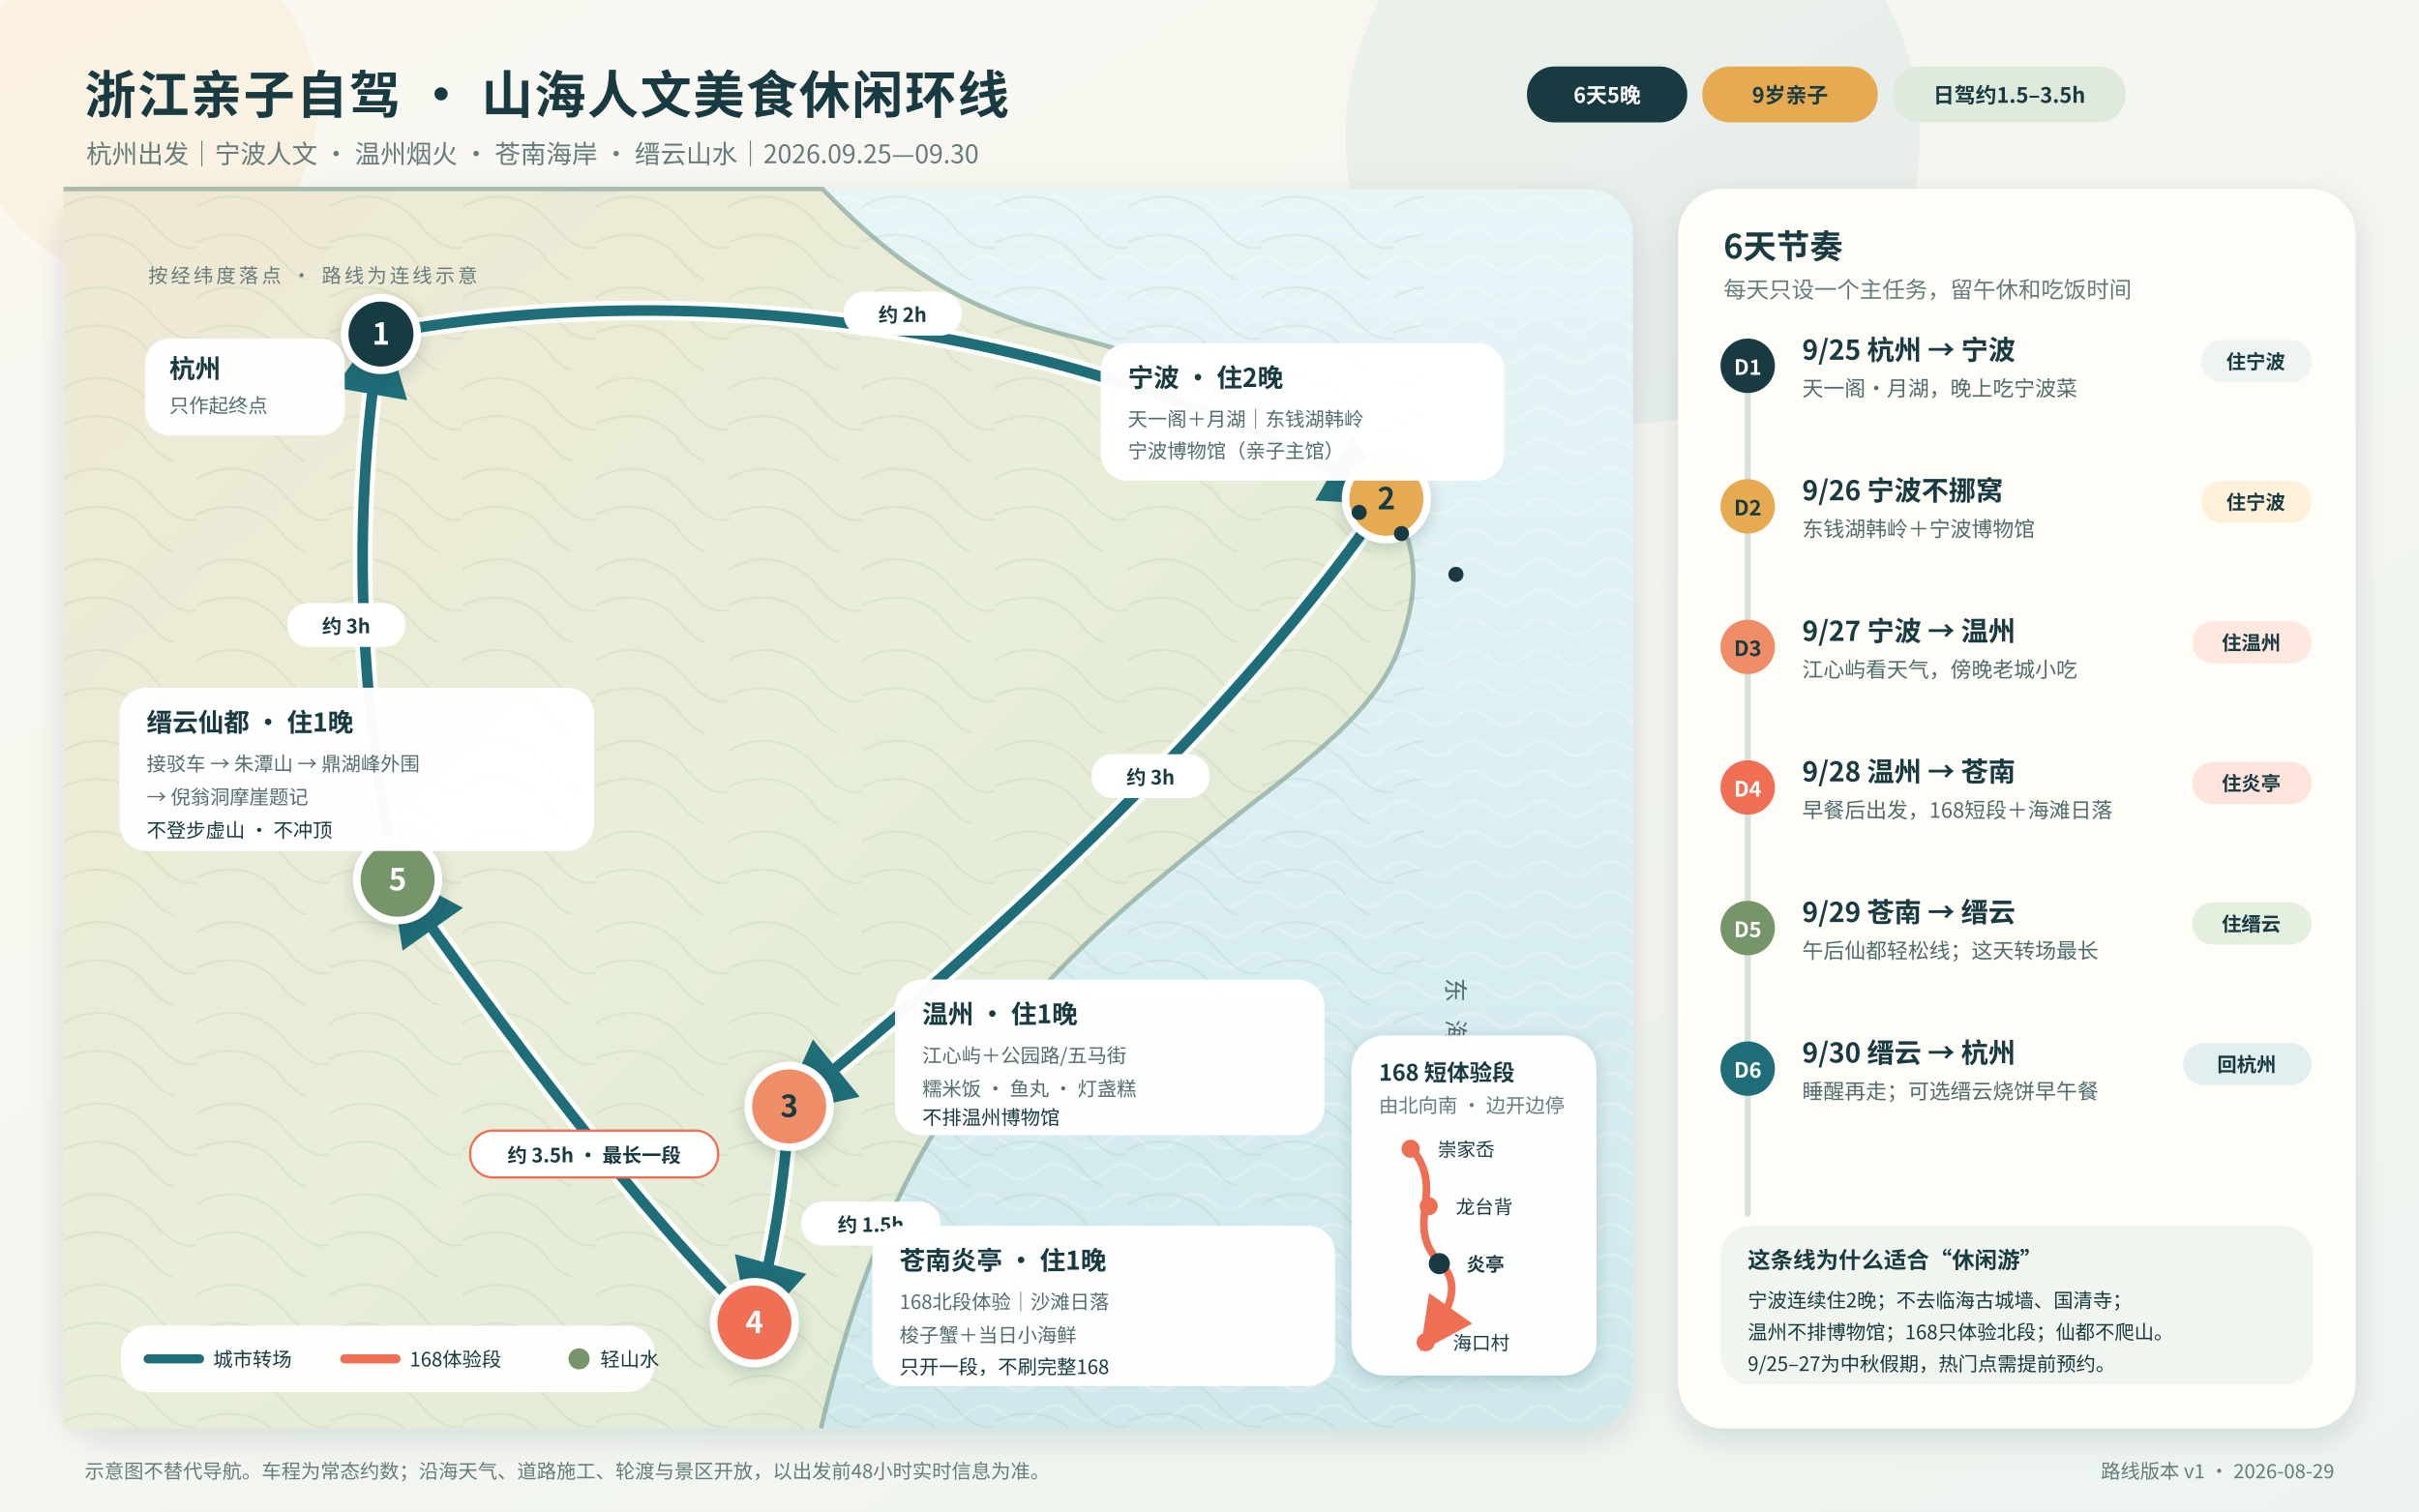
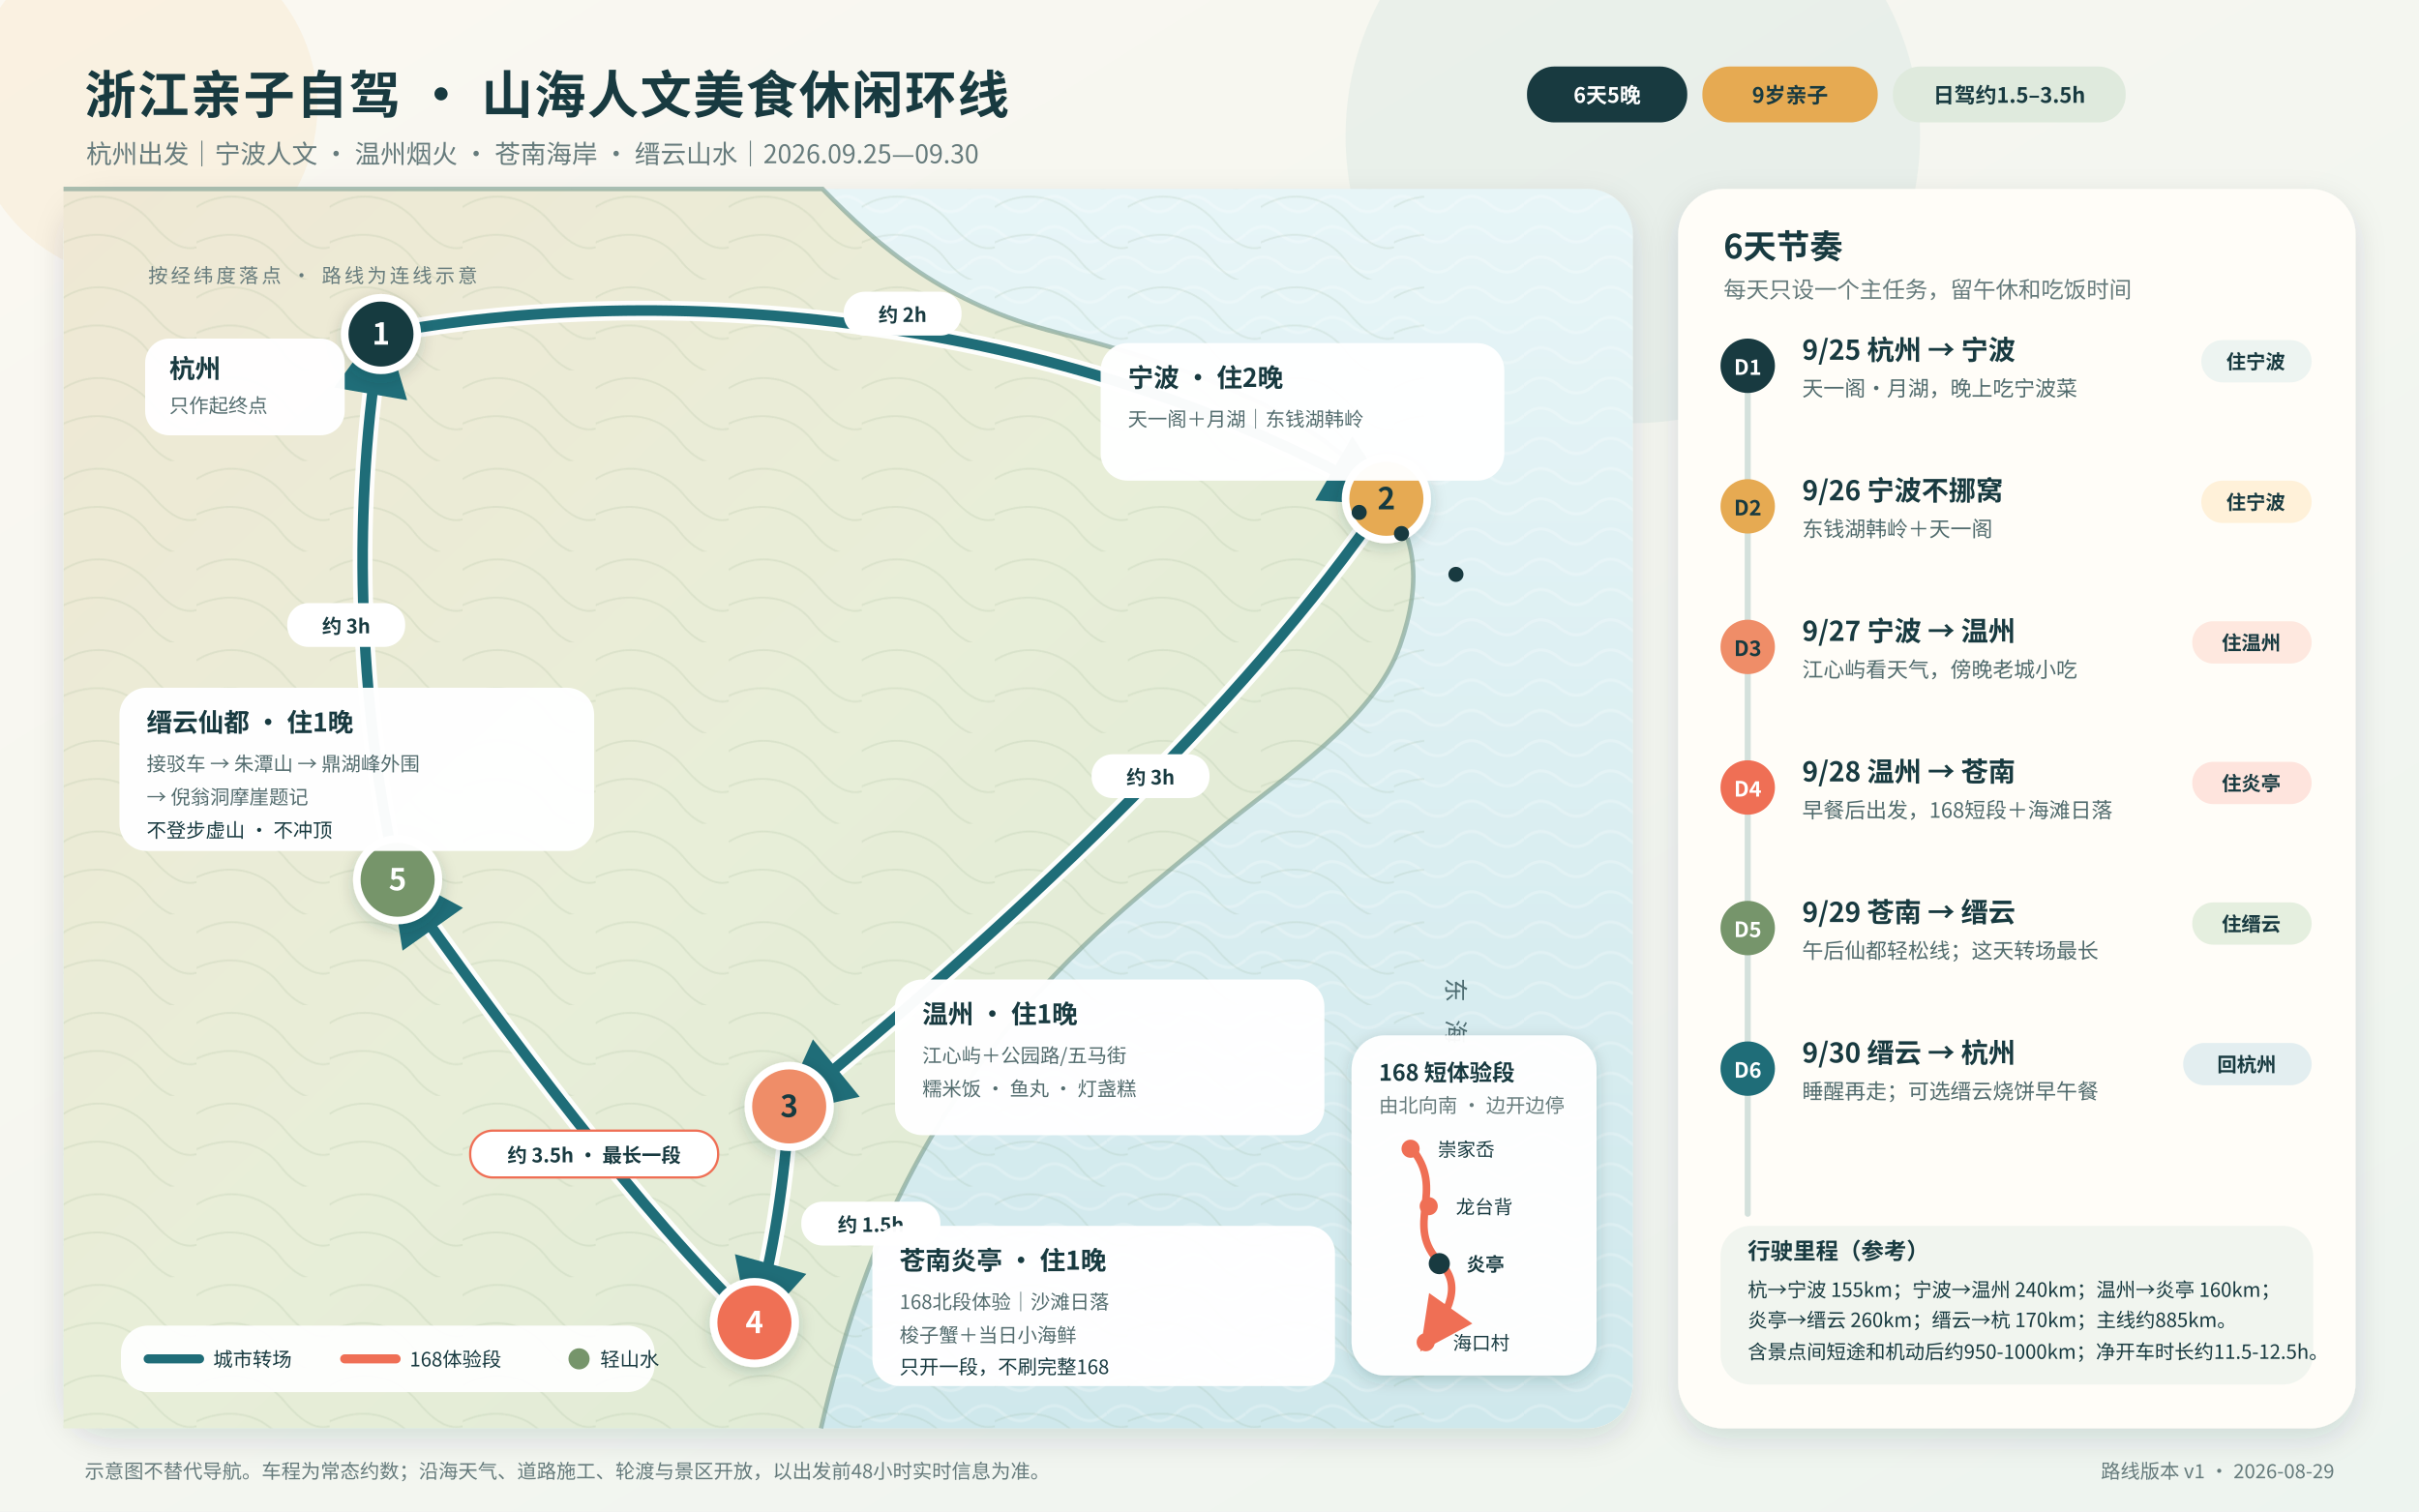
<svg xmlns="http://www.w3.org/2000/svg" width="1600" height="1000" viewBox="0 0 1600 1000" role="img" aria-labelledby="title desc">
  <defs>
    <linearGradient id="bg" x1="0" y1="0" x2="1" y2="1">
      <stop offset="0" stop-color="#fbf8f1" />
      <stop offset="1" stop-color="#edf4ef" />
    </linearGradient>
    <linearGradient id="sea" x1="0" y1="0" x2="0" y2="1">
      <stop offset="0" stop-color="#e7f5f7" />
      <stop offset="1" stop-color="#cfe8ec" />
    </linearGradient>
    <linearGradient id="land" x1="0" y1="0" x2="1" y2="1">
      <stop offset="0" stop-color="#efe8d4" />
      <stop offset="0.5" stop-color="#e8eed8" />
      <stop offset="1" stop-color="#dce9d4" />
    </linearGradient>
    <filter id="shadow" x="-30%" y="-30%" width="160%" height="160%">
      <feDropShadow dx="0" dy="7" stdDeviation="10" flood-color="#17383e" flood-opacity="0.13" />
    </filter>
    <filter id="soft" x="-30%" y="-30%" width="160%" height="160%">
      <feDropShadow dx="0" dy="3" stdDeviation="5" flood-color="#17383e" flood-opacity="0.2" />
    </filter>
    <pattern id="waves" width="46" height="20" patternUnits="userSpaceOnUse">
      <path d="M0 10 Q11 0 23 10 T46 10" fill="none" stroke="#ffffff" stroke-width="2" opacity="0.45" />
    </pattern>
    <pattern id="contours" width="88" height="60" patternUnits="userSpaceOnUse">
      <path d="M-8 18 C15 -3 43 4 58 22 S88 48 105 25 M-16 45 C14 22 42 29 55 46 S85 69 107 50" fill="none" stroke="#7c9a75" stroke-width="1.3" opacity="0.14" />
    </pattern>
    <marker id="arrow" viewBox="0 0 10 10" refX="8.2" refY="5" markerWidth="7" markerHeight="7" orient="auto-start-reverse">
      <path d="M0 0 L10 5 L0 10 Z" fill="#1f6d78" />
    </marker>
    <marker id="arrowCoral" viewBox="0 0 10 10" refX="8.2" refY="5" markerWidth="7" markerHeight="7" orient="auto-start-reverse">
      <path d="M0 0 L10 5 L0 10 Z" fill="#ef6f55" />
    </marker>
    <style>
      text{font-family:"PingFang SC","Microsoft YaHei","Noto Sans CJK SC",sans-serif;fill:#183a40}
      .muted{fill:#667b7c}
      .small{font-size:15px}
      .tiny{font-size:13px}
      .chip{font-size:14px;font-weight:650}
      .route{fill:none;stroke:#1f6d78;stroke-width:7;stroke-linecap:round;stroke-linejoin:round;marker-end:url(#arrow)}
      .routeGlow{fill:none;stroke:#ffffff;stroke-width:13;stroke-linecap:round;stroke-linejoin:round;opacity:.92}
      .dayTitle{font-size:18px;font-weight:750}
      .dayText{font-size:14px;fill:#516b6d}
      .place{font-size:17px;font-weight:760}
      .poi{font-size:13px;fill:#536c6e}
      .onDark{fill:#fff!important}
    </style>
  </defs>
  <rect width="1600" height="1000" fill="url(#bg)" />
  <circle cx="95" cy="70" r="115" fill="#f3c98b" opacity="0.16" />
  <circle cx="1080" cy="90" r="190" fill="#83b9b3" opacity="0.11" />
  <g transform="translate(56 42)">
    <text x="0" y="33" font-size="34" font-weight="820" letter-spacing="1">浙江亲子自驾 · 山海人文美食休闲环线</text>
    <text x="1" y="66" font-size="17" class="muted">杭州出发｜宁波人文 · 温州烟火 · 苍南海岸 · 缙云山水｜2026.09.25—09.30</text>
    <g transform="translate(954 2)">
      <rect x="0" y="0" width="106" height="37" rx="18" fill="#183a40" />
      <text x="53" y="24" text-anchor="middle" class="chip onDark">6天5晚</text>
      <rect x="116" y="0" width="116" height="37" rx="18" fill="#e6aa52" />
      <text x="174" y="24" text-anchor="middle" fill="#183a40" class="chip">9岁亲子</text>
      <rect x="242" y="0" width="154" height="37" rx="18" fill="#dfeadd" />
      <text x="319" y="24" text-anchor="middle" fill="#345950" class="chip">日驾约1.5–3.5h</text>
    </g>
  </g>
  <g transform="translate(42 125)">
    <rect width="1038" height="820" rx="30" fill="url(#sea)" filter="url(#shadow)" />
    <rect width="1038" height="820" rx="30" fill="url(#waves)" opacity="0.5" />
    <path d="M0 0 H502 C540 39 583 76 657 95 C739 116 810 141 861 189 C897 223 899 259 884 302 C867 351 807 389 763 425 C704 473 659 509 610 574 C563 636 528 704 501 820 H0 Z" fill="url(#land)" />
    <path d="M0 0 H502 C540 39 583 76 657 95 C739 116 810 141 861 189 C897 223 899 259 884 302 C867 351 807 389 763 425 C704 473 659 509 610 574 C563 636 528 704 501 820" fill="none" stroke="#7a9e91" stroke-width="3" opacity="0.62" />
    <path d="M0 0 H900 V820 H0 Z" fill="url(#contours)" opacity="0.9" />
    <text x="56" y="62" font-size="13" class="muted" letter-spacing="2">按经纬度落点 · 路线为连线示意</text>
    <text x="915" y="522" font-size="16" fill="#6c9aa1" opacity="0.72" transform="rotate(90 915 522)" letter-spacing="4">东 海</text>
    <path class="routeGlow" d="M210 96 C395 61 659 80 875 205" />
    <path class="routeGlow" d="M875 205 C780 344 620 493 480 607" />
    <path class="routeGlow" d="M480 607 C477 655 470 703 457 750" />
    <path class="routeGlow" d="M457 750 C382 678 294 560 221 457" />
    <path class="routeGlow" d="M221 457 C194 338 191 206 210 96" />
    <path class="route" d="M210 96 C395 61 659 80 875 205" />
    <path class="route" d="M875 205 C780 344 620 493 480 607" />
    <path class="route" d="M480 607 C477 655 470 703 457 750" />
    <path class="route" d="M457 750 C382 678 294 560 221 457" />
    <path class="route" d="M221 457 C194 338 191 206 210 96" />
    <g transform="translate(516 68)">
      <rect width="78" height="29" rx="14" fill="#fff" />
      <text x="39" y="20" text-anchor="middle" class="tiny" font-weight="700">约 2h</text>
    </g>
    <g transform="translate(680 374)">
      <rect width="78" height="29" rx="14" fill="#fff" />
      <text x="39" y="20" text-anchor="middle" class="tiny" font-weight="700">约 3h</text>
    </g>
    <g transform="translate(488 670)">
      <rect width="92" height="29" rx="14" fill="#fff" />
      <text x="46" y="20" text-anchor="middle" class="tiny" font-weight="700">约 1.5h</text>
    </g>
    <g transform="translate(269 623)">
      <rect width="164" height="31" rx="15" fill="#fff" stroke="#ef6f55" stroke-width="1.5" />
      <text x="82" y="21" text-anchor="middle" class="tiny" font-weight="700" fill="#d65a42">约 3.5h · 最长一段</text>
    </g>
    <g transform="translate(148 274)">
      <rect width="78" height="29" rx="14" fill="#fff" />
      <text x="39" y="20" text-anchor="middle" class="tiny" font-weight="700">约 3h</text>
    </g>
    <g transform="translate(210 96)" filter="url(#soft)">
      <circle r="24" fill="#183a40" stroke="#fff" stroke-width="5" />
      <text y="7" text-anchor="middle" font-size="20" font-weight="800" class="onDark">1</text>
    </g>
    <g transform="translate(54 99)">
      <rect width="132" height="64" rx="16" fill="#fff" opacity="0.97" />
      <text x="16" y="26" class="place">杭州</text>
      <text x="16" y="49" class="poi">只作起终点</text>
    </g>
    <g transform="translate(875 205)" filter="url(#soft)">
      <circle r="27" fill="#e6aa52" stroke="#fff" stroke-width="5" />
      <text y="7" text-anchor="middle" font-size="20" font-weight="800">2</text>
    </g>
    <g transform="translate(686 102)">
      <rect width="267" height="91" rx="18" fill="#fff" opacity="0.97" />
      <text x="18" y="29" class="place">宁波 · 住2晚</text>
      <text x="18" y="55" class="poi">天一阁＋月湖｜东钱湖韩岭</text>
-       <text x="18" y="76" class="poi">宁波博物馆（亲子主馆）</text>
    </g>
    <circle cx="857" cy="214" r="5" fill="#183a40" />
    <circle cx="885" cy="228" r="5" fill="#183a40" />
    <circle cx="921" cy="255" r="5" fill="#183a40" />
    <g transform="translate(480 607)" filter="url(#soft)">
      <circle r="27" fill="#ef8d68" stroke="#fff" stroke-width="5" />
      <text y="7" text-anchor="middle" font-size="20" font-weight="800">3</text>
    </g>
    <g transform="translate(550 523)">
      <rect width="284" height="103" rx="18" fill="#fff" opacity="0.97" />
      <text x="18" y="29" class="place">温州 · 住1晚</text>
      <text x="18" y="55" class="poi">江心屿＋公园路/五马街</text>
      <text x="18" y="77" class="poi">糯米饭 · 鱼丸 · 灯盏糕</text>
-       <text x="18" y="96" class="tiny" fill="#c05d47">不排温州博物馆</text>
    </g>
    <g transform="translate(457 750)" filter="url(#soft)">
      <circle r="27" fill="#ef6f55" stroke="#fff" stroke-width="5" />
      <text y="7" text-anchor="middle" font-size="20" font-weight="800" class="onDark">4</text>
    </g>
    <g transform="translate(535 686)">
      <rect width="306" height="106" rx="18" fill="#fff" opacity="0.97" />
      <text x="18" y="29" class="place">苍南炎亭 · 住1晚</text>
      <text x="18" y="55" class="poi">168北段体验｜沙滩日落</text>
      <text x="18" y="77" class="poi">梭子蟹＋当日小海鲜</text>
      <text x="18" y="98" class="tiny" fill="#d65a42">只开一段，不刷完整168</text>
    </g>
    <g transform="translate(852 560)">
      <rect width="162" height="225" rx="22" fill="#fff" opacity="0.96" filter="url(#soft)" />
      <text x="18" y="30" font-size="15" font-weight="800">168 短体验段</text>
      <text x="18" y="51" class="tiny muted">由北向南 · 边开边停</text>
      <path d="M39 74 C64 103 33 125 59 151 C75 167 61 187 49 204" fill="none" stroke="#ef6f55" stroke-width="5" stroke-linecap="round" marker-end="url(#arrowCoral)" />
      <g font-size="12.5" fill="#516b6d">
        <circle cx="39" cy="75" r="6" fill="#ef6f55" />
        <text x="57" y="80">崇家岙</text>
        <circle cx="51" cy="113" r="6" fill="#ef6f55" />
        <text x="69" y="118">龙台背</text>
        <circle cx="58" cy="151" r="7" fill="#183a40" />
        <text x="76" y="156" font-weight="750">炎亭</text>
        <circle cx="49" cy="203" r="6" fill="#ef6f55" />
        <text x="67" y="208">海口村</text>
      </g>
    </g>
    <g transform="translate(221 457)" filter="url(#soft)">
      <circle r="27" fill="#76956b" stroke="#fff" stroke-width="5" />
      <text y="7" text-anchor="middle" font-size="20" font-weight="800" class="onDark">5</text>
    </g>
    <g transform="translate(37 330)">
      <rect width="314" height="108" rx="18" fill="#fff" opacity="0.97" />
      <text x="18" y="29" class="place">缙云仙都 · 住1晚</text>
      <text x="18" y="55" class="poi">接驳车 → 朱潭山 → 鼎湖峰外围</text>
      <text x="18" y="77" class="poi">→ 倪翁洞摩崖题记</text>
      <text x="18" y="99" class="tiny" fill="#668459">不登步虚山 · 不冲顶</text>
    </g>
    <g transform="translate(38 752)">
      <rect width="353" height="44" rx="18" fill="#ffffff" opacity="0.93" />
      <line x1="18" y1="22" x2="52" y2="22" stroke="#1f6d78" stroke-width="6" stroke-linecap="round" />
      <text x="61" y="27" class="tiny">城市转场</text>
      <line x1="148" y1="22" x2="182" y2="22" stroke="#ef6f55" stroke-width="6" stroke-linecap="round" />
      <text x="191" y="27" class="tiny">168体验段</text>
      <circle cx="303" cy="22" r="7" fill="#76956b" />
      <text x="317" y="27" class="tiny">轻山水</text>
    </g>
  </g>
  <g transform="translate(1110 125)">
    <rect width="448" height="820" rx="30" fill="#fffdf8" filter="url(#shadow)" />
    <text x="30" y="46" font-size="22" font-weight="820">6天节奏</text>
    <text x="30" y="72" class="small muted">每天只设一个主任务，留午休和吃饭时间</text>
    <line x1="46" y1="108" x2="46" y2="678" stroke="#d4e1dc" stroke-width="4" stroke-linecap="round" />
    <g transform="translate(28 95)">
      <circle cx="18" cy="22" r="18" fill="#183a40" />
      <text x="18" y="28" text-anchor="middle" class="onDark" font-size="14" font-weight="800">D1</text>
      <text x="54" y="18" class="dayTitle">9/25 杭州 → 宁波</text>
      <text x="54" y="42" class="dayText">天一阁·月湖，晚上吃宁波菜</text>
      <rect x="318" y="5" width="73" height="28" rx="14" fill="#edf4f1" />
      <text x="354" y="24" text-anchor="middle" class="tiny" font-weight="700">住宁波</text>
    </g>
    <g transform="translate(28 188)">
      <circle cx="18" cy="22" r="18" fill="#e6aa52" />
      <text x="18" y="28" text-anchor="middle" font-size="14" font-weight="800">D2</text>
      <text x="54" y="18" class="dayTitle">9/26 宁波不挪窝</text>
-       <text x="54" y="42" class="dayText">东钱湖韩岭＋宁波博物馆</text>
+       <text x="54" y="42" class="dayText">东钱湖韩岭＋天一阁</text>
      <rect x="318" y="5" width="73" height="28" rx="14" fill="#fff1d9" />
      <text x="354" y="24" text-anchor="middle" class="tiny" font-weight="700">住宁波</text>
    </g>
    <g transform="translate(28 281)">
      <circle cx="18" cy="22" r="18" fill="#ef8d68" />
      <text x="18" y="28" text-anchor="middle" font-size="14" font-weight="800">D3</text>
      <text x="54" y="18" class="dayTitle">9/27 宁波 → 温州</text>
      <text x="54" y="42" class="dayText">江心屿看天气，傍晚老城小吃</text>
      <rect x="312" y="5" width="79" height="28" rx="14" fill="#fee8df" />
      <text x="351" y="24" text-anchor="middle" class="tiny" font-weight="700">住温州</text>
    </g>
    <g transform="translate(28 374)">
      <circle cx="18" cy="22" r="18" fill="#ef6f55" />
      <text x="18" y="28" text-anchor="middle" class="onDark" font-size="14" font-weight="800">D4</text>
      <text x="54" y="18" class="dayTitle">9/28 温州 → 苍南</text>
      <text x="54" y="42" class="dayText">早餐后出发，168短段＋海滩日落</text>
      <rect x="312" y="5" width="79" height="28" rx="14" fill="#fee4dd" />
      <text x="351" y="24" text-anchor="middle" class="tiny" font-weight="700">住炎亭</text>
    </g>
    <g transform="translate(28 467)">
      <circle cx="18" cy="22" r="18" fill="#76956b" />
      <text x="18" y="28" text-anchor="middle" class="onDark" font-size="14" font-weight="800">D5</text>
      <text x="54" y="18" class="dayTitle">9/29 苍南 → 缙云</text>
      <text x="54" y="42" class="dayText">午后仙都轻松线；这天转场最长</text>
      <rect x="312" y="5" width="79" height="28" rx="14" fill="#e5efdf" />
      <text x="351" y="24" text-anchor="middle" class="tiny" font-weight="700">住缙云</text>
    </g>
    <g transform="translate(28 560)">
      <circle cx="18" cy="22" r="18" fill="#1f6d78" />
      <text x="18" y="28" text-anchor="middle" class="onDark" font-size="14" font-weight="800">D6</text>
      <text x="54" y="18" class="dayTitle">9/30 缙云 → 杭州</text>
      <text x="54" y="42" class="dayText">睡醒再走；可选缙云烧饼早午餐</text>
      <rect x="306" y="5" width="85" height="28" rx="14" fill="#e3eef0" />
      <text x="348" y="24" text-anchor="middle" class="tiny" font-weight="700">回杭州</text>
    </g>
    <g transform="translate(28 686)">
      <rect width="392" height="105" rx="20" fill="#f1f5ef" />
-       <text x="18" y="28" font-size="15" font-weight="800">这条线为什么适合“休闲游”</text>
-       <text x="18" y="54" class="tiny">宁波连续住2晚；不去临海古城墙、国清寺；</text>
-       <text x="18" y="75" class="tiny">温州不排博物馆；168只体验北段；仙都不爬山。</text>
-       <text x="18" y="96" class="tiny" fill="#d05e47">9/25–27为中秋假期，热门点需提前预约。</text>
+       <text x="18" y="22" font-size="15" font-weight="800">行驶里程（参考）</text>
+       <text x="18" y="47" class="tiny">杭→宁波 155km；宁波→温州 240km；温州→炎亭 160km；</text>
+       <text x="18" y="67" class="tiny">炎亭→缙云 260km；缙云→杭 170km；主线约885km。</text>
+       <text x="18" y="88" class="tiny">含景点间短途和机动后约950-1000km；净开车时长约11.5-12.5h。</text>
    </g>
  </g>
  <text x="56" y="978" class="tiny muted">示意图不替代导航。车程为常态约数；沿海天气、道路施工、轮渡与景区开放，以出发前48小时实时信息为准。</text>
  <text x="1544" y="978" text-anchor="end" class="tiny muted">路线版本 v1 · 2026-08-29</text>
</svg>
